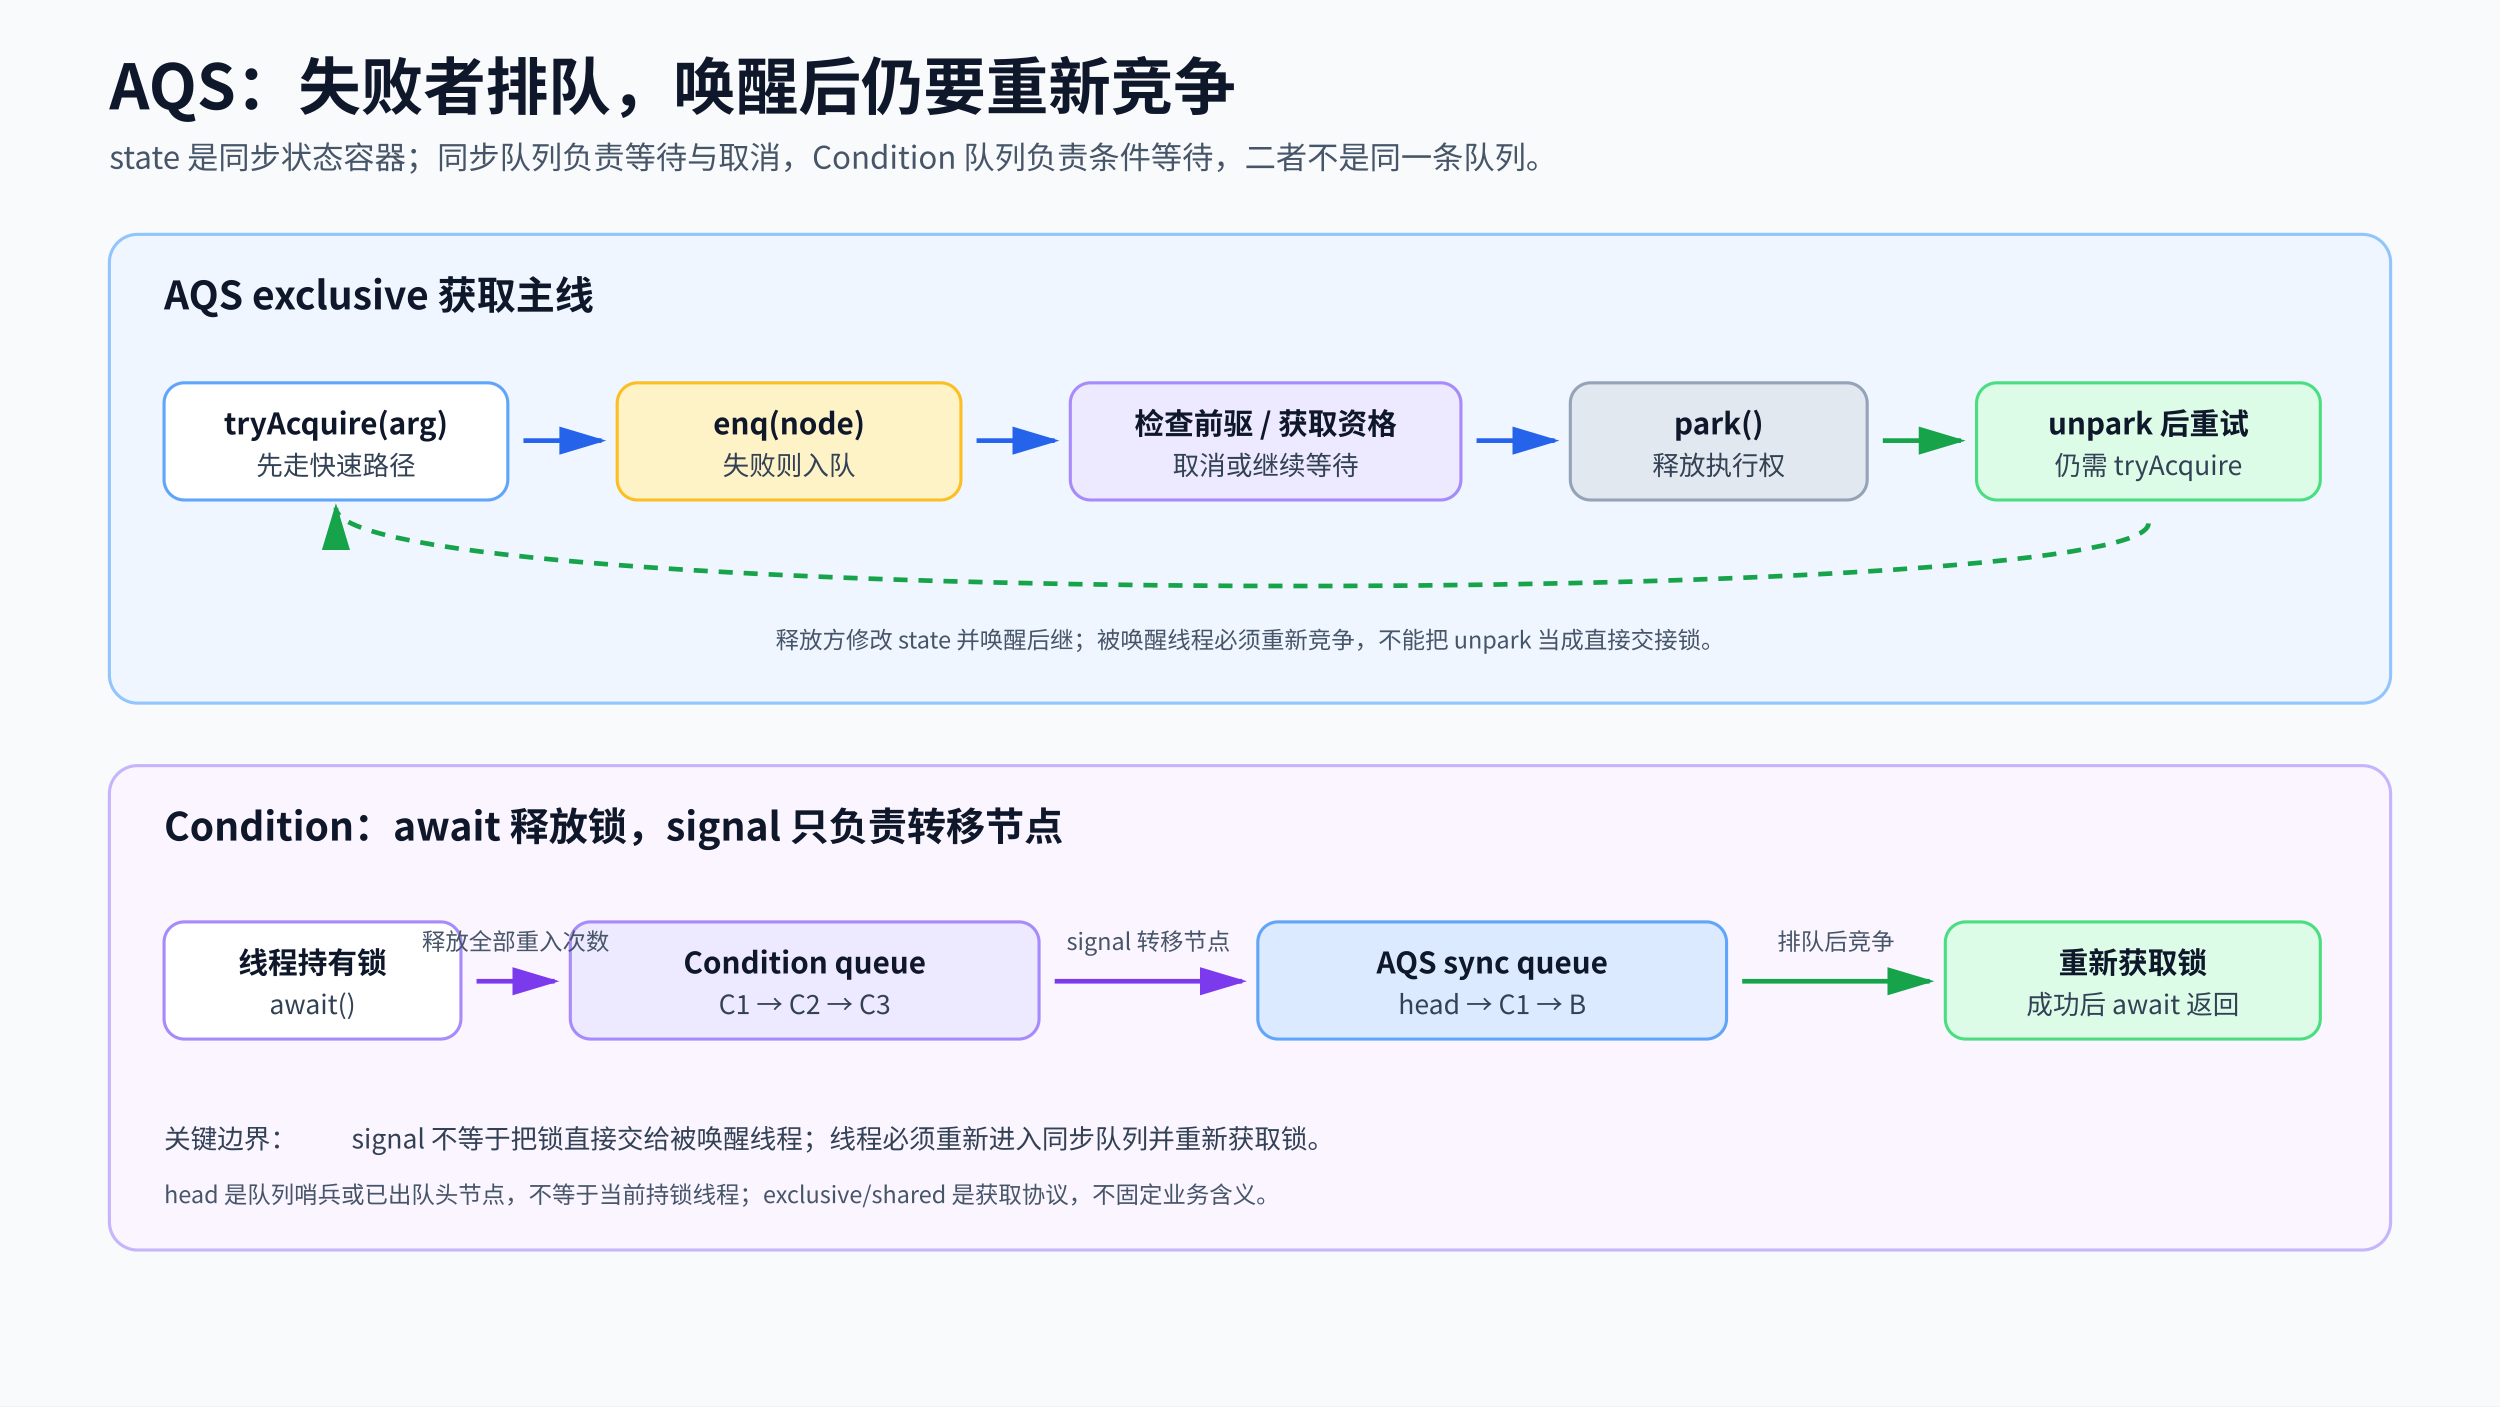
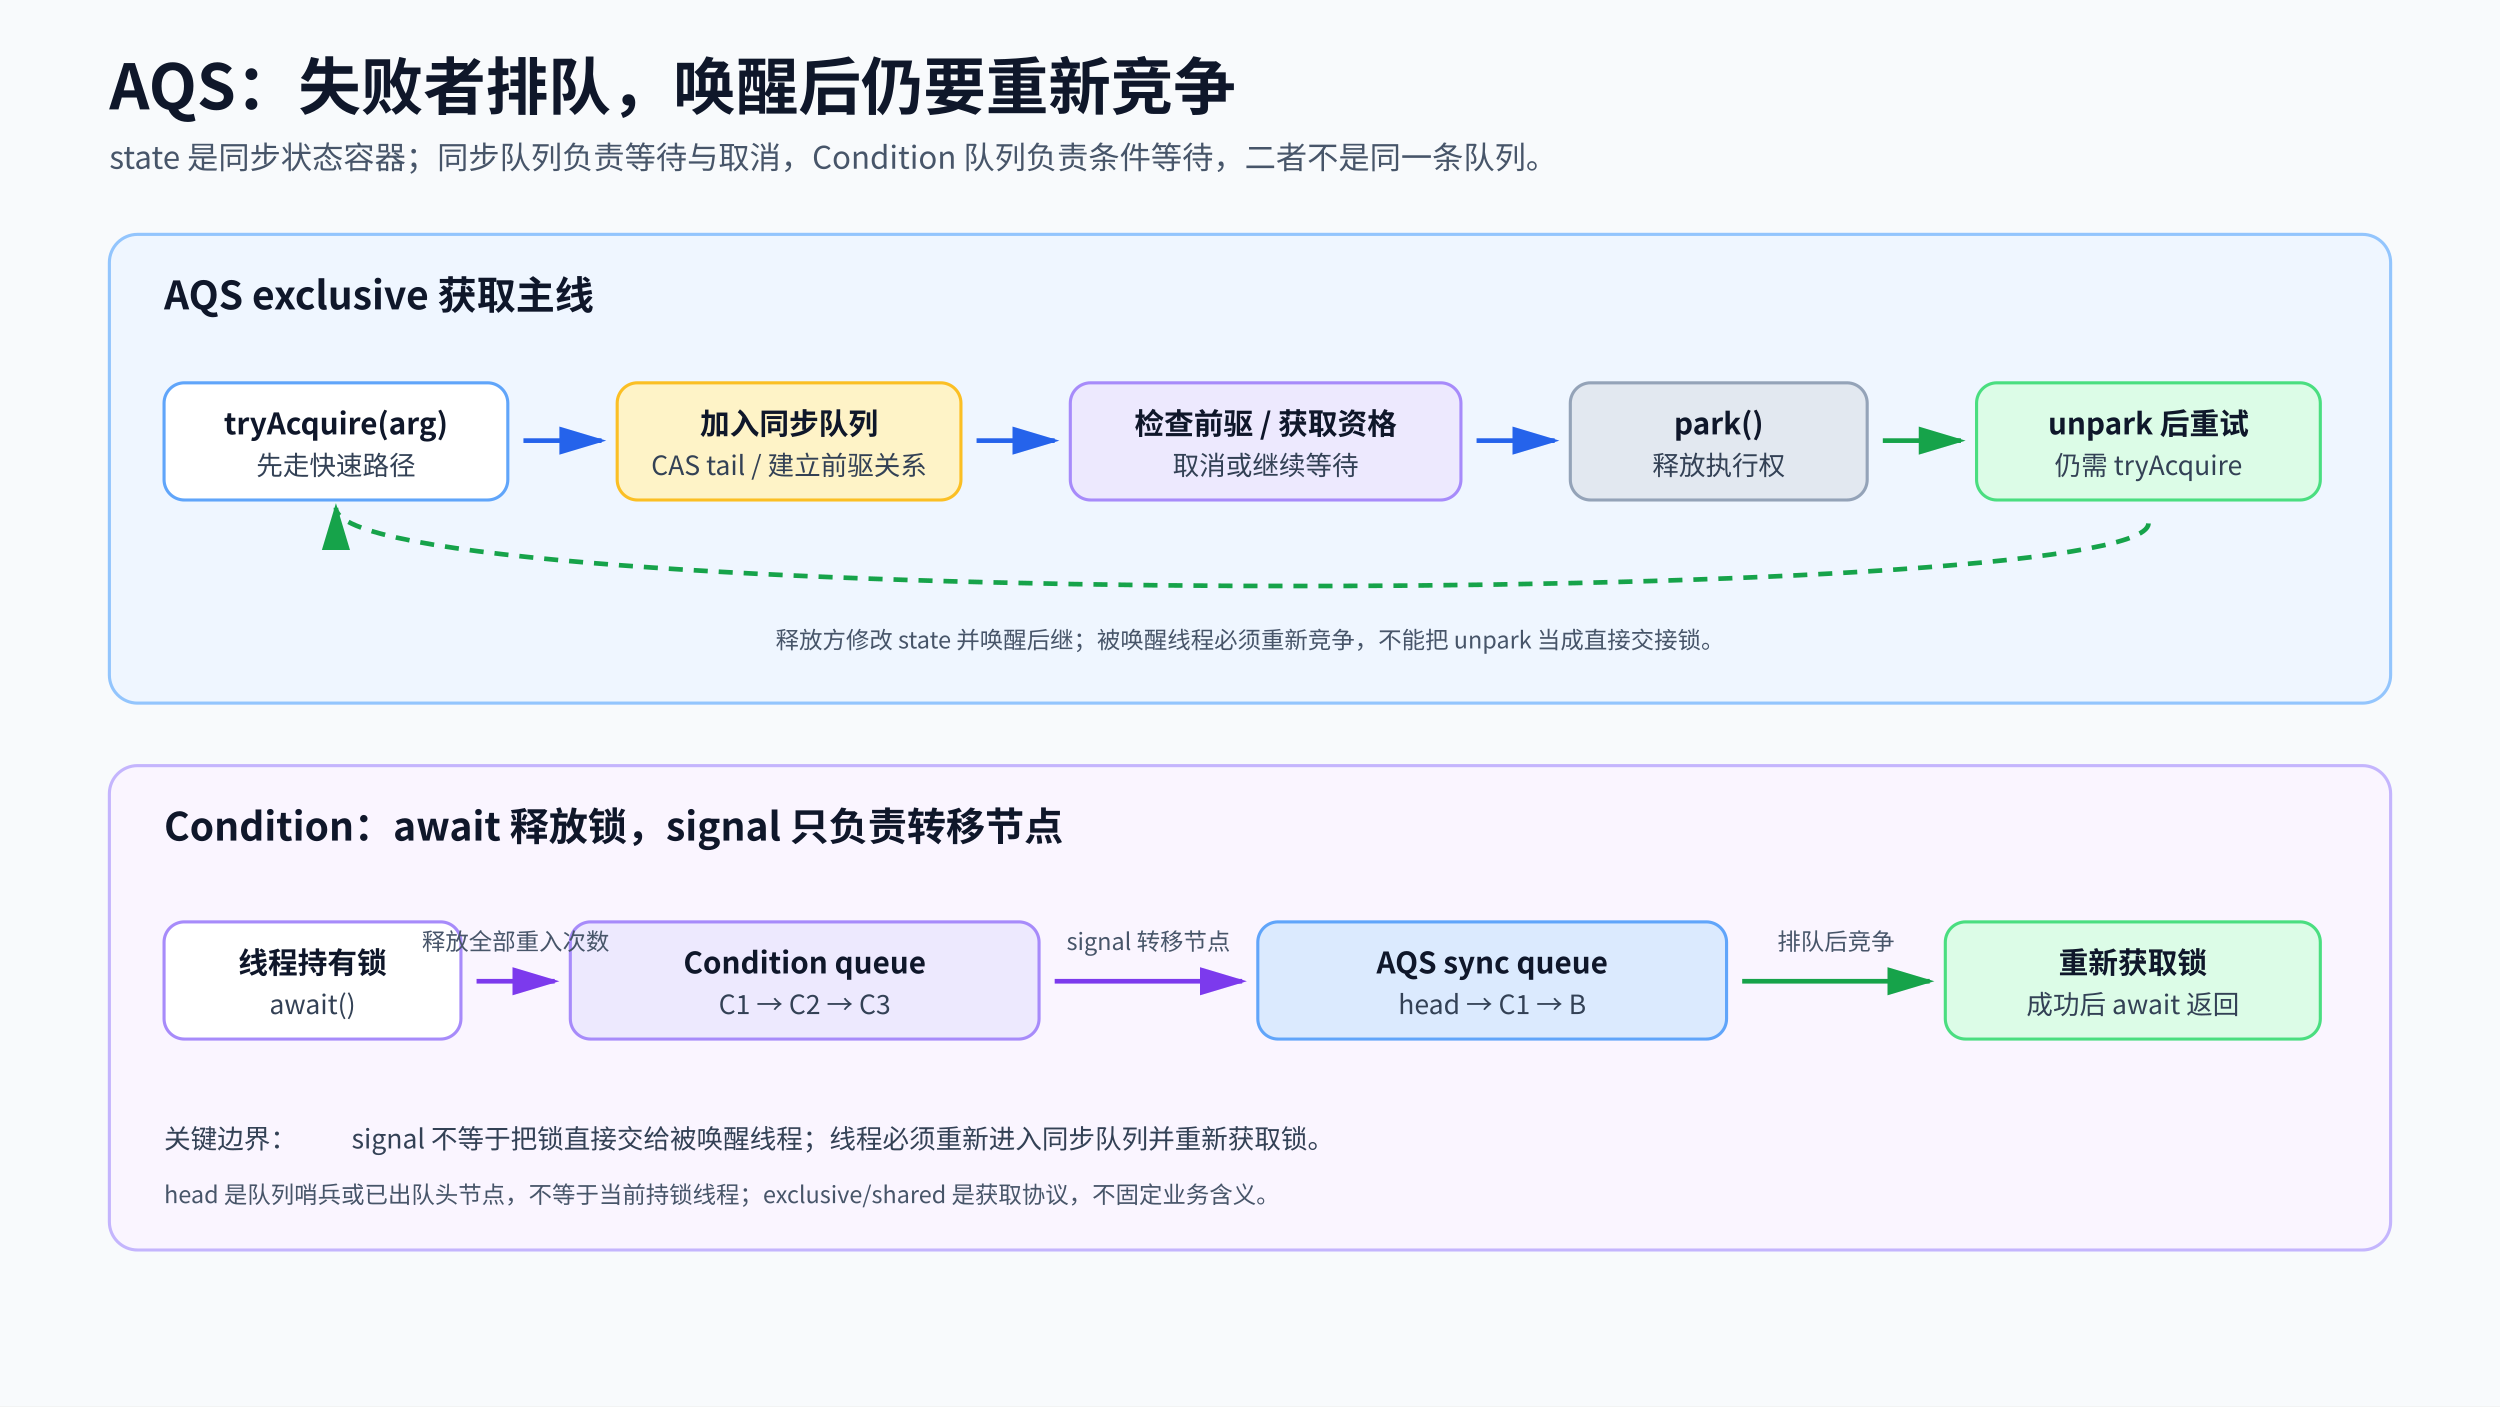
<svg xmlns="http://www.w3.org/2000/svg" width="1600" height="900" viewBox="0 0 1600 900" role="img" aria-labelledby="title desc">
  <defs>
    <marker id="arrow-blue" markerWidth="10" markerHeight="10" refX="9" refY="3" orient="auto" markerUnits="strokeWidth">
      <path d="M0,0 L10,3 L0,6 Z" fill="#2563eb" />
    </marker>
    <marker id="arrow-purple" markerWidth="10" markerHeight="10" refX="9" refY="3" orient="auto" markerUnits="strokeWidth">
      <path d="M0,0 L10,3 L0,6 Z" fill="#7c3aed" />
    </marker>
    <marker id="arrow-green" markerWidth="10" markerHeight="10" refX="9" refY="3" orient="auto" markerUnits="strokeWidth">
      <path d="M0,0 L10,3 L0,6 Z" fill="#16a34a" />
    </marker>
    <style>
      .title { font:700 40px 'Microsoft YaHei','Noto Sans CJK SC',sans-serif; fill:#0f172a; }
      .subtitle { font:400 20px 'Microsoft YaHei','Noto Sans CJK SC',sans-serif; fill:#475569; }
      .section { font:700 25px 'Microsoft YaHei','Noto Sans CJK SC',sans-serif; fill:#0f172a; }
      .label { font:700 19px 'Microsoft YaHei','Noto Sans CJK SC',sans-serif; fill:#0f172a; }
      .body { font:400 17px 'Microsoft YaHei','Noto Sans CJK SC',sans-serif; fill:#334155; }
      .small { font:400 15px 'Microsoft YaHei','Noto Sans CJK SC',sans-serif; fill:#475569; }
      .node { rx:13; stroke-width:2; }
    </style>
  </defs>
  <rect width="1600" height="900" fill="#f8fafc" />
  <text x="70" y="70" class="title">AQS：失败者排队，唤醒后仍要重新竞争</text>
  <text x="70" y="108" class="subtitle">state 是同步状态容器；同步队列负责等待与取消，Condition 队列负责条件等待，二者不是同一条队列。</text>
  <rect x="70" y="150" width="1460" height="300" rx="18" fill="#eff6ff" stroke="#93c5fd" stroke-width="2" />
  <text x="105" y="198" class="section">AQS exclusive 获取主线</text>
  <rect x="105" y="245" width="220" height="75" class="node" fill="#ffffff" stroke="#60a5fa" />
  <text x="215" y="278" text-anchor="middle" class="label">tryAcquire(arg)</text>
  <text x="215" y="304" text-anchor="middle" class="body">先走快速路径</text>
  <rect x="395" y="245" width="220" height="75" class="node" fill="#fef3c7" stroke="#fbbf24" />
-   <text x="505" y="278" text-anchor="middle" class="label">enq(node)</text>
-   <text x="505" y="304" text-anchor="middle" class="body">失败则入队</text>
+   <text x="505" y="278" text-anchor="middle" class="label">加入同步队列</text>
+   <text x="505" y="304" text-anchor="middle" class="body">CAS tail / 建立前驱关系</text>
  <rect x="685" y="245" width="250" height="75" class="node" fill="#ede9fe" stroke="#a78bfa" />
  <text x="810" y="278" text-anchor="middle" class="label">检查前驱 / 获取资格</text>
  <text x="810" y="304" text-anchor="middle" class="body">取消或继续等待</text>
  <rect x="1005" y="245" width="190" height="75" class="node" fill="#e2e8f0" stroke="#94a3b8" />
  <text x="1100" y="278" text-anchor="middle" class="label">park()</text>
  <text x="1100" y="304" text-anchor="middle" class="body">释放执行权</text>
  <rect x="1265" y="245" width="220" height="75" class="node" fill="#dcfce7" stroke="#4ade80" />
  <text x="1375" y="278" text-anchor="middle" class="label">unpark 后重试</text>
  <text x="1375" y="304" text-anchor="middle" class="body">仍需 tryAcquire</text>
  <line x1="335" y1="282" x2="385" y2="282" stroke="#2563eb" stroke-width="3" marker-end="url(#arrow-blue)" />
  <line x1="625" y1="282" x2="675" y2="282" stroke="#2563eb" stroke-width="3" marker-end="url(#arrow-blue)" />
  <line x1="945" y1="282" x2="995" y2="282" stroke="#2563eb" stroke-width="3" marker-end="url(#arrow-blue)" />
  <line x1="1205" y1="282" x2="1255" y2="282" stroke="#16a34a" stroke-width="3" marker-end="url(#arrow-green)" />
  <path d="M1375 335 C1375 390 215 390 215 325" fill="none" stroke="#16a34a" stroke-width="3" stroke-dasharray="9 7" marker-end="url(#arrow-green)" />
  <text x="800" y="415" text-anchor="middle" class="small">释放方修改 state 并唤醒后继；被唤醒线程必须重新竞争，不能把 unpark 当成直接交接锁。</text>
  <rect x="70" y="490" width="1460" height="310" rx="18" fill="#faf5ff" stroke="#c4b5fd" stroke-width="2" />
  <text x="105" y="538" class="section">Condition：await 释放锁，signal 只负责转移节点</text>
  <rect x="105" y="590" width="190" height="75" class="node" fill="#ffffff" stroke="#a78bfa" />
  <text x="200" y="623" text-anchor="middle" class="label">线程持有锁</text>
  <text x="200" y="649" text-anchor="middle" class="body">await()</text>
  <rect x="365" y="590" width="300" height="75" class="node" fill="#ede9fe" stroke="#a78bfa" />
  <text x="515" y="623" text-anchor="middle" class="label">Condition queue</text>
  <text x="515" y="649" text-anchor="middle" class="body">C1 → C2 → C3</text>
  <line x1="305" y1="628" x2="355" y2="628" stroke="#7c3aed" stroke-width="3" marker-end="url(#arrow-purple)" />
  <text x="330" y="608" text-anchor="middle" class="small">释放全部重入次数</text>
  <rect x="805" y="590" width="300" height="75" class="node" fill="#dbeafe" stroke="#60a5fa" />
  <text x="955" y="623" text-anchor="middle" class="label">AQS sync queue</text>
  <text x="955" y="649" text-anchor="middle" class="body">head → C1 → B</text>
  <rect x="1245" y="590" width="240" height="75" class="node" fill="#dcfce7" stroke="#4ade80" />
  <text x="1365" y="623" text-anchor="middle" class="label">重新获取锁</text>
  <text x="1365" y="649" text-anchor="middle" class="body">成功后 await 返回</text>
  <line x1="675" y1="628" x2="795" y2="628" stroke="#7c3aed" stroke-width="3" marker-end="url(#arrow-purple)" />
  <text x="735" y="608" text-anchor="middle" class="small">signal 转移节点</text>
  <line x1="1115" y1="628" x2="1235" y2="628" stroke="#16a34a" stroke-width="3" marker-end="url(#arrow-green)" />
  <text x="1175" y="608" text-anchor="middle" class="small">排队后竞争</text>
  <text x="105" y="735" class="body">关键边界：</text>
  <text x="225" y="735" class="body">signal 不等于把锁直接交给被唤醒线程；线程必须重新进入同步队列并重新获取锁。</text>
  <text x="105" y="770" class="small">head 是队列哨兵或已出队头节点，不等于当前持锁线程；exclusive/shared 是获取协议，不固定业务含义。</text>
</svg>
